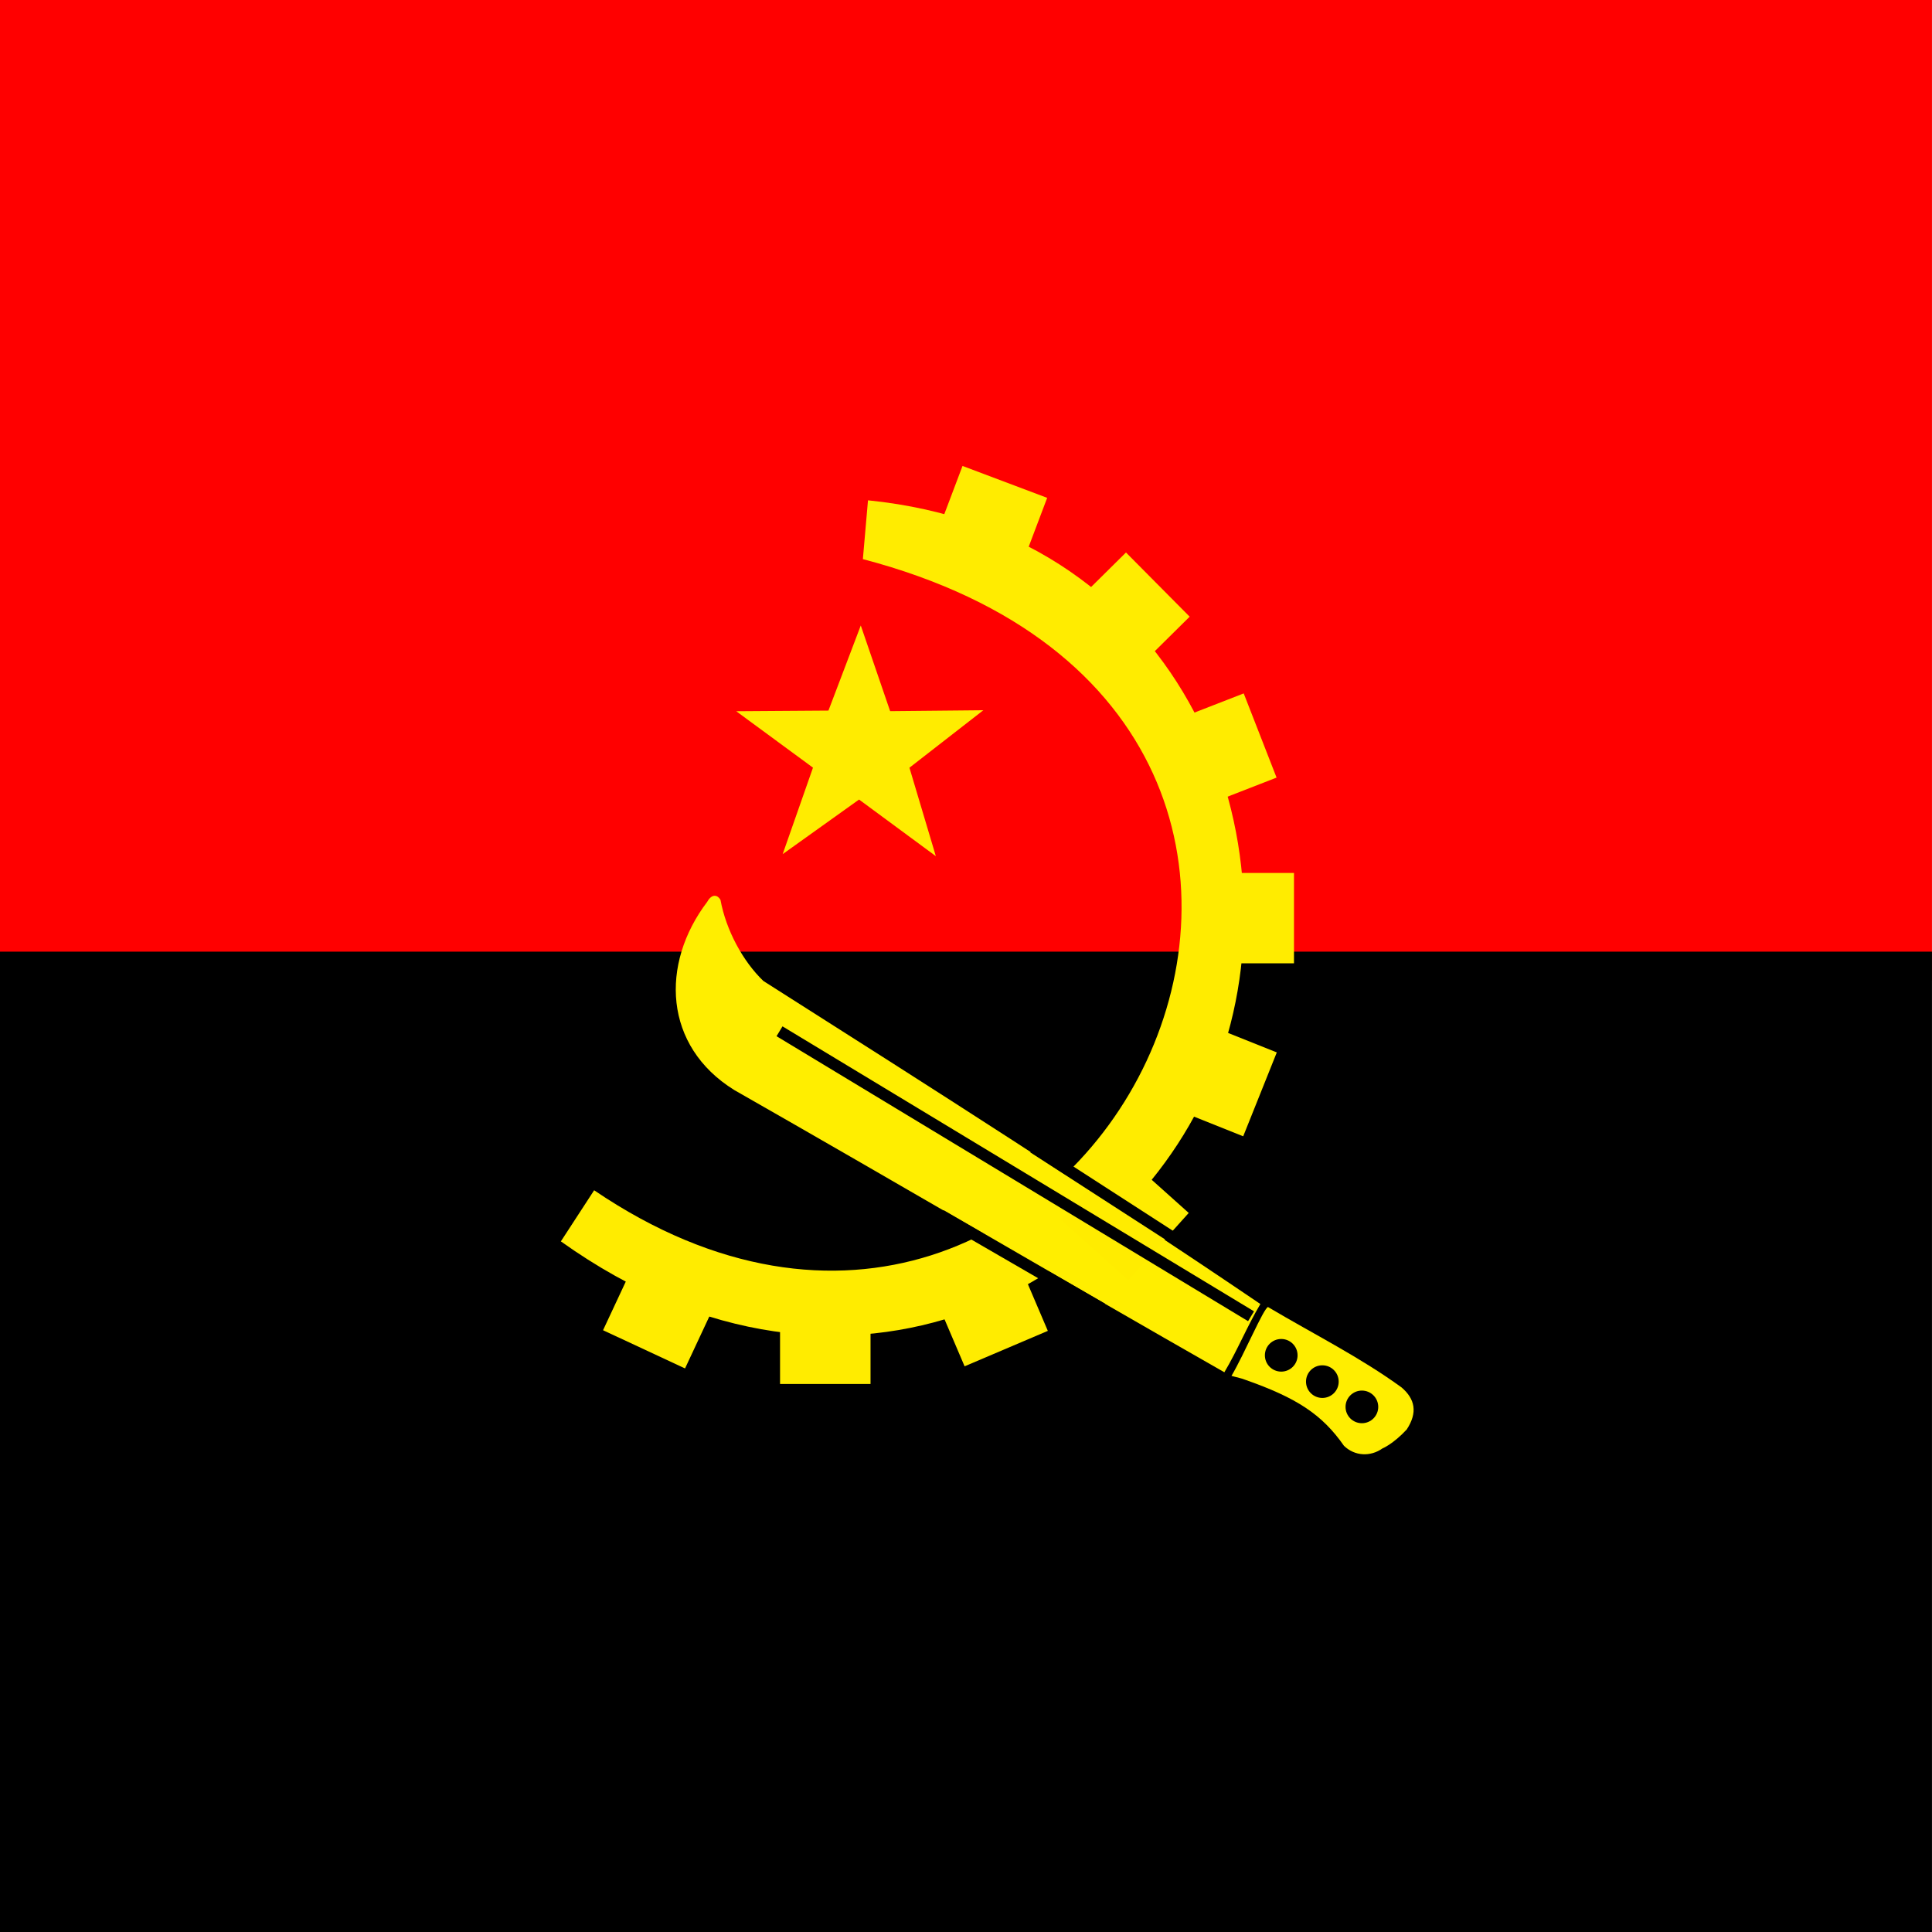
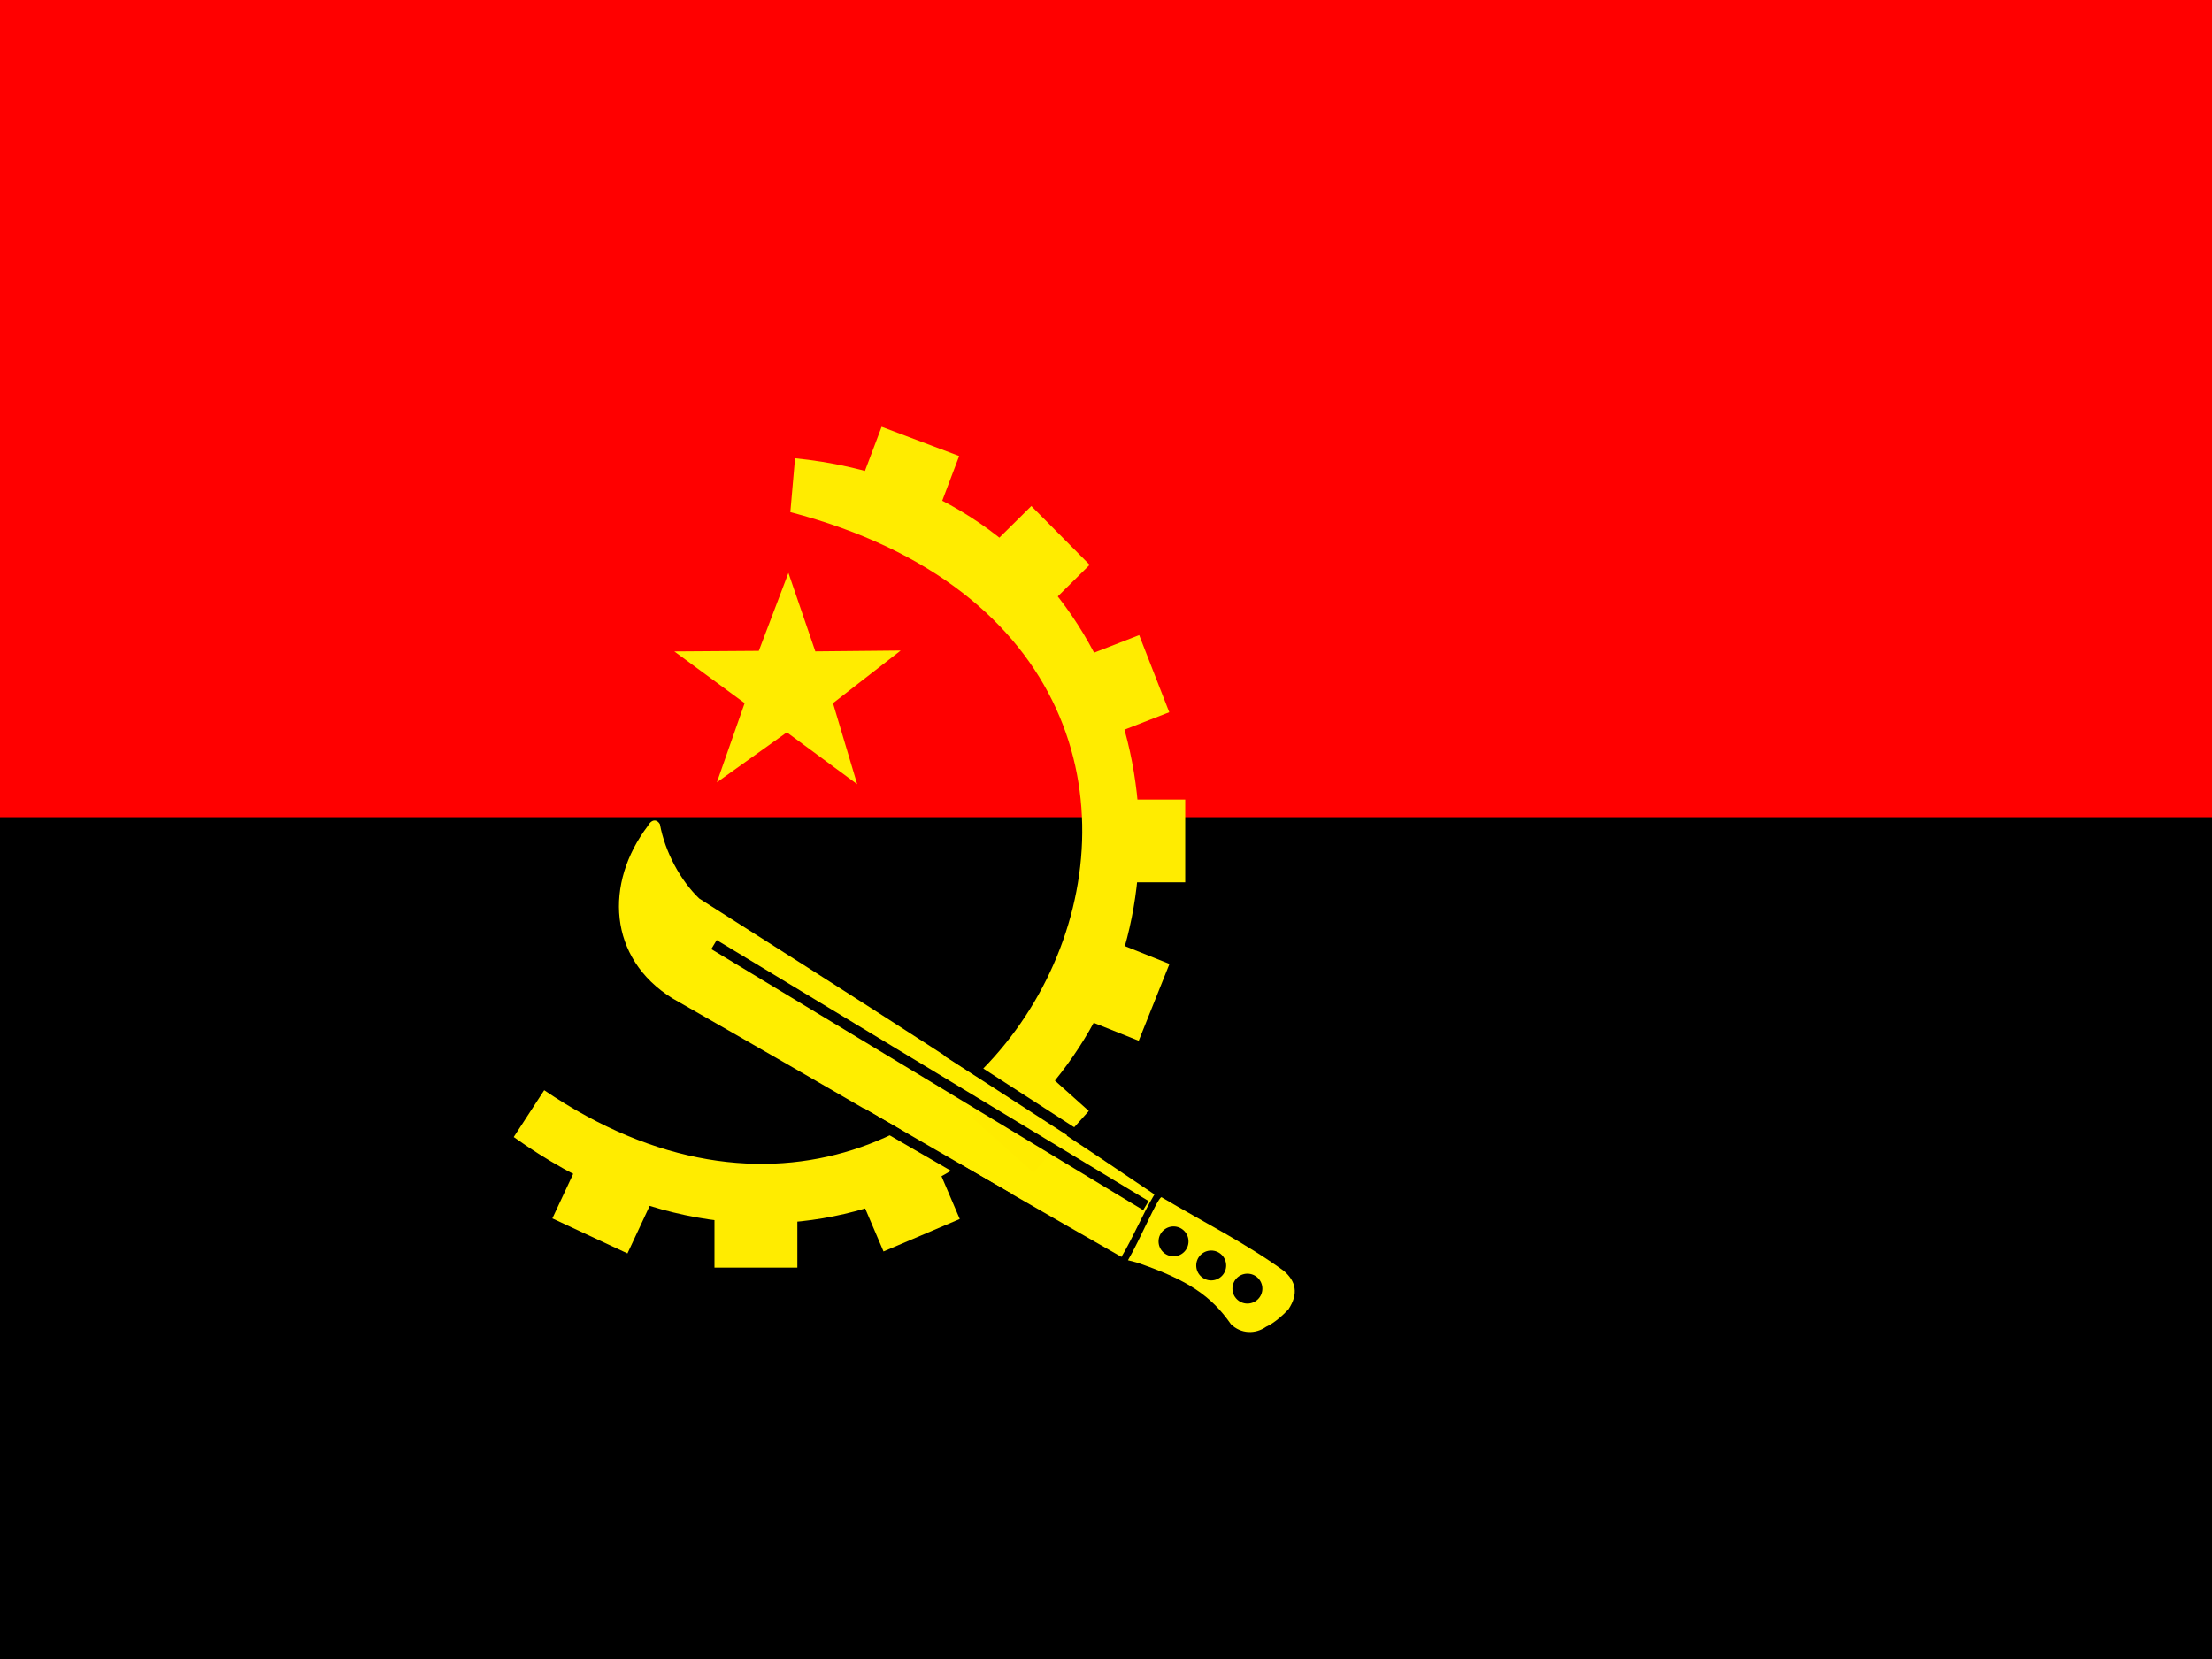
- <svg xmlns="http://www.w3.org/2000/svg" height="512" width="512">
+ <svg xmlns="http://www.w3.org/2000/svg" height="480" width="640">
  <g fill-rule="evenodd" stroke-width="1pt">
-     <path fill="red" d="M0 0h511.993v259.824H0z" />
-     <path d="M0 252.2h511.993v259.824H0z" />
+     <path fill="red" d="M0 0h640v243.574H0z" />
+     <path d="M0 236.428h640v243.574H0z" />
  </g>
  <path d="M228.67 148.173c165.22 43.304 58.99 255.64-71.216 167.26l-8.817 13.545c76.628 54.658 152.57 10.66 173.9-46.358 22.297-58.788-7.52-141.48-92.51-150.03l-1.356 15.576z" fill-rule="evenodd" fill="#ffec00" />
  <path fill-rule="evenodd" fill="#ffec00" d="M169.955 330.827l21.73 10.125-10.142 21.696-21.73-10.125zM318.94 231.347h23.98v23.942h-23.98zM307.256 192.455l22.342-8.694 8.707 22.31-22.342 8.693zM281.362 163.267l17.035-16.85 16.877 17.01-17.035 16.85zM255.078 123.48l22.434 8.455-8.468 22.4-22.434-8.455zM316.1 270.01l22.265 8.888-8.902 22.23-22.265-8.887zM246.224 340.06l22.06-9.388 9.402 22.025-22.058 9.39zM206.72 342.83h23.98v23.94h-23.98zM248.01 226.893l-20.35-15.006-20.245 14.47 8.034-22.92-20.348-14.956 24.447-.17 8.567-22.55 7.782 22.702 24.7-.242-19.586 15.232 6.996 23.44z" />
  <path d="M336.03 346.376c-1.21.418-6.23 12.39-9.675 18.248 1.797.51 2.56.596 3.625 1.025 13.655 4.8 20.384 9.18 26.186 17.504 2.888 2.79 7.032 2.93 10.198.697 0 0 2.795-1.114 6.43-5.02 2.968-4.52 2.194-8.11-1.384-11.16-10.944-7.952-22.9-13.902-35.38-21.295z" fill-rule="evenodd" fill="#fe0" />
  <path d="M365.247 372.842c0 2.388-1.94 4.324-4.33 4.324s-4.333-1.936-4.333-4.324 1.94-4.325 4.332-4.325 4.33 1.936 4.33 4.325zM343.87 359.17c0 2.388-1.94 4.324-4.33 4.324s-4.333-1.936-4.333-4.324 1.94-4.325 4.332-4.325 4.33 1.936 4.33 4.325zM354.768 366.145c0 2.39-1.94 4.325-4.33 4.325s-4.333-1.936-4.333-4.325 1.94-4.324 4.332-4.324 4.33 1.937 4.33 4.325z" fill-rule="evenodd" />
  <path d="M324.47 363.667c-42.57-24.273-87.31-50.52-129.88-74.796-18.75-11.635-19.683-33.384-7.17-49.875 1.302-2.337 2.836-1.758 3.514-.524 1.463 8.03 5.97 16.325 11.37 21.496 44.693 28.383 87.732 55.804 131.71 85.613-3.448 5.767-6.104 12.32-9.55 18.086z" fill-rule="evenodd" fill="#fe0" />
  <path fill-rule="evenodd" fill="#ffec00" d="M297.174 305.457l17.85 15.986-16.01 17.824-17.85-15.986z" />
  <path d="M331.54 348.82L206.58 273.3M316.11 331.393l-42.24-27.28M292.08 346.8l-42.75-24.755" stroke="#000" stroke-width="3.05" fill="none" />
</svg>
